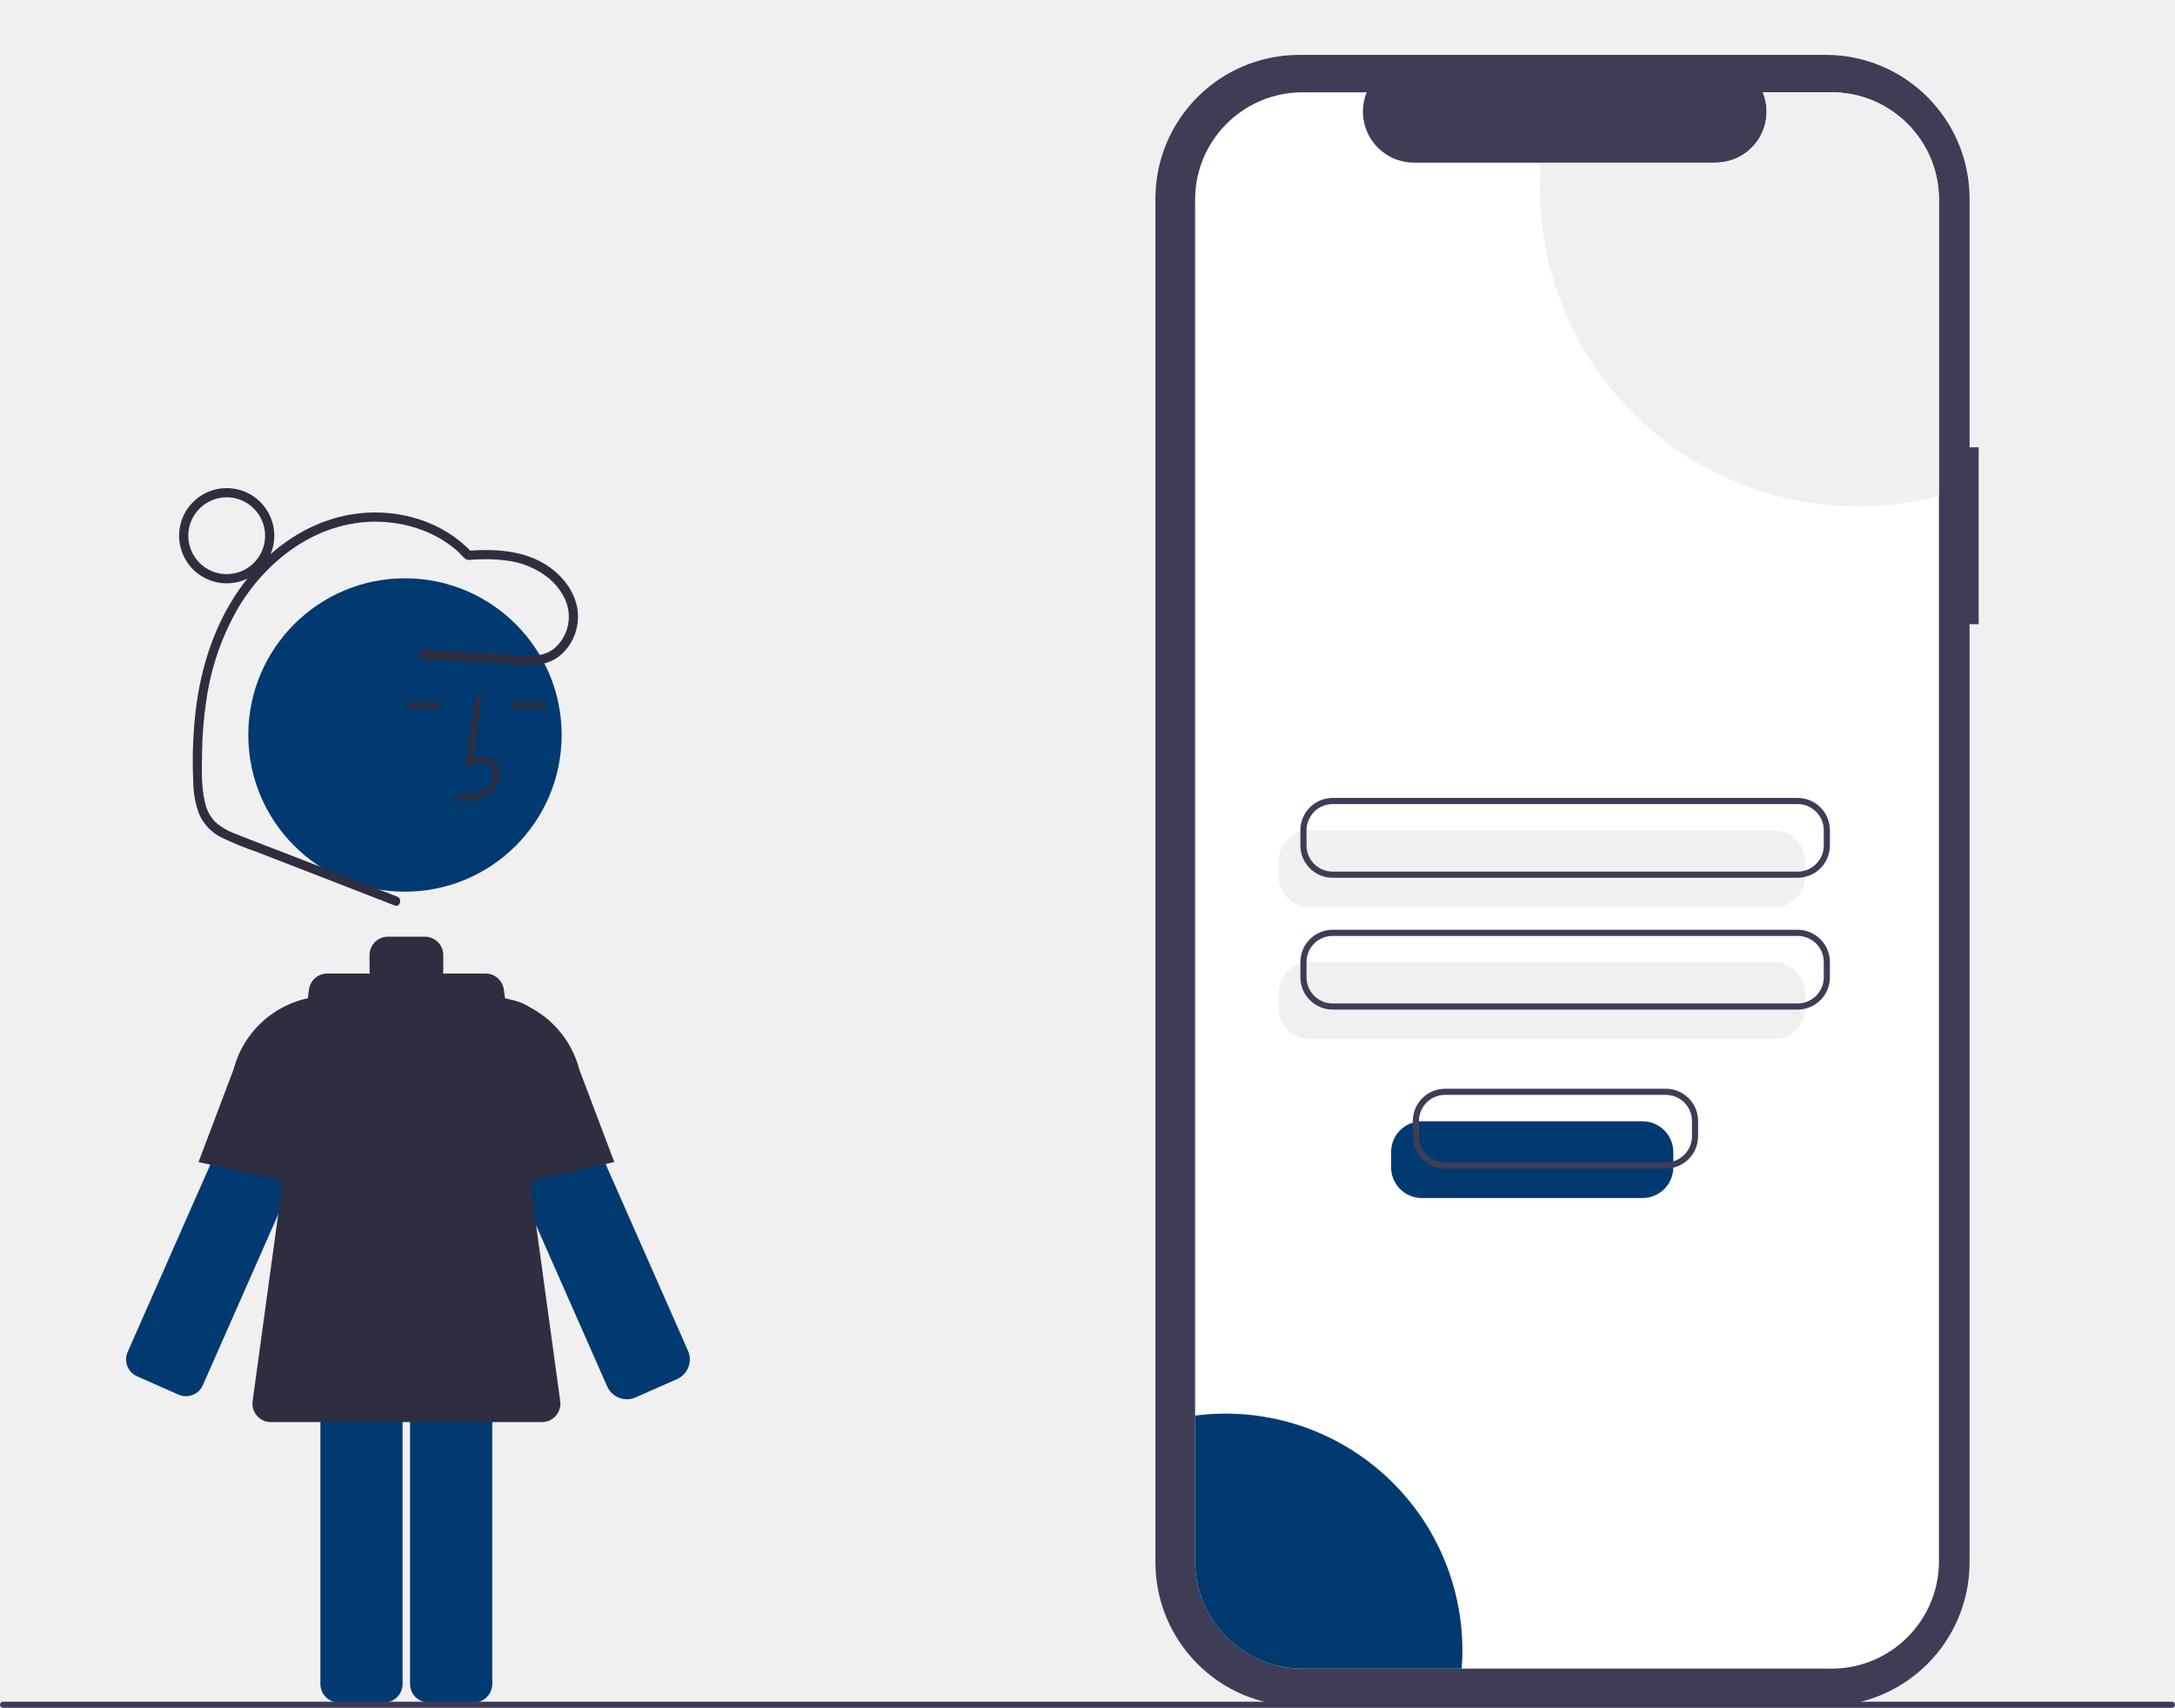
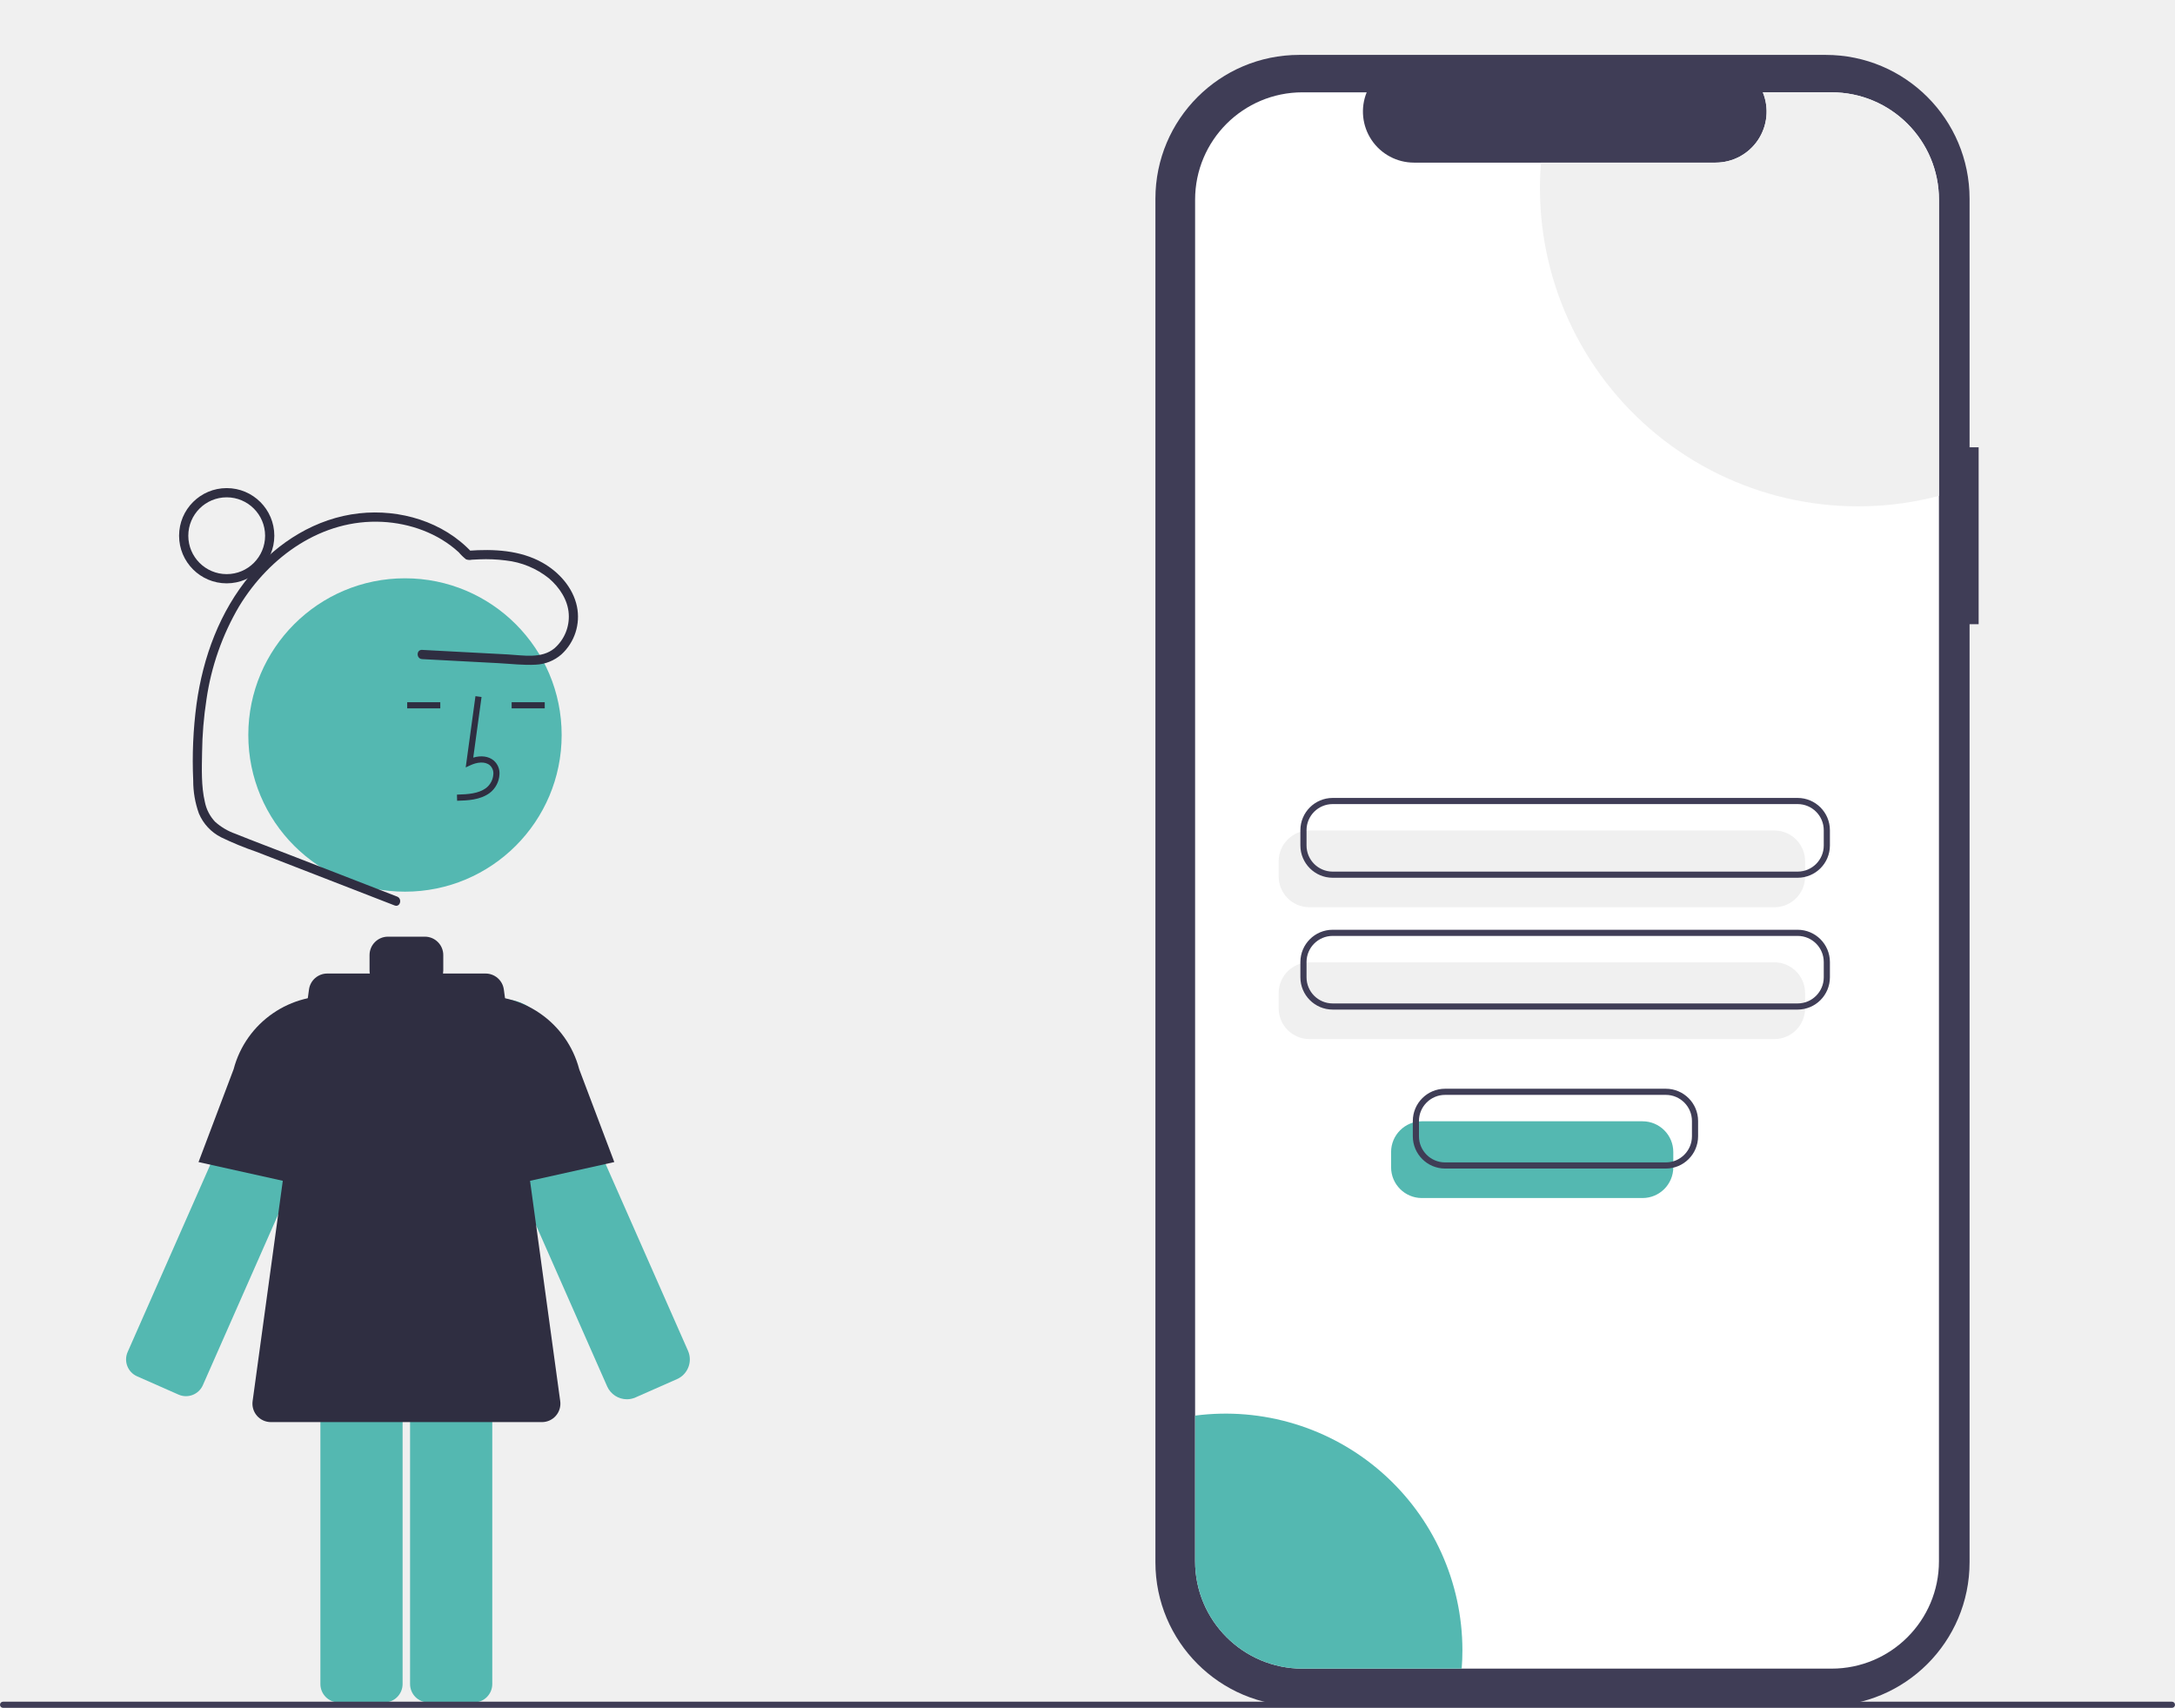
<svg xmlns="http://www.w3.org/2000/svg" data-name="Layer 1" width="708" height="555.867" viewBox="0 0 708 555.867">
-   <path id="b10fb2cf-c586-4c5f-9fbf-e678f5ffa3db-836" data-name="Path 133" d="M890.465,679.515a211.722,211.722,0,0,1-46.196,37.27c-.392.241-.79.467-1.189.7l-27.639-24.463c.29-.27.612-.572.958-.905C836.992,672.563,939.229,535.838,946.042,502.544,945.572,505.317,952.189,614.094,890.465,679.515Z" transform="translate(-246 -172.0663)" fill="#f0f0f0" />
-   <path id="a32c10c7-75df-4179-a648-6a8d2a687209-837" data-name="Path 134" d="M849.602,721.505c-.523.125-1.054.241-1.588.348l-20.735-18.353c.405-.141.879-.309,1.42-.496,8.897-3.15,35.394-12.66,61.764-23.492,28.334-11.644,56.533-24.8,62.598-33.227C951.76,648.244,911.686,707.622,849.602,721.505Z" transform="translate(-246 -172.0663)" fill="#f0f0f0" />
+   <path id="b10fb2cf-c586-4c5f-9fbf-e678f5ffa3db-312" data-name="Path 133" d="M890.465,679.515a211.722,211.722,0,0,1-46.196,37.27c-.392.241-.79.467-1.189.7l-27.639-24.463c.29-.27.612-.572.958-.905C836.992,672.563,939.229,535.838,946.042,502.544,945.572,505.317,952.189,614.094,890.465,679.515Z" transform="translate(-246 -172.0663)" fill="#f0f0f0" />
+   <path id="a32c10c7-75df-4179-a648-6a8d2a687209-313" data-name="Path 134" d="M849.602,721.505c-.523.125-1.054.241-1.588.348l-20.735-18.353c.405-.141.879-.309,1.42-.496,8.897-3.15,35.394-12.66,61.764-23.492,28.334-11.644,56.533-24.8,62.598-33.227C951.76,648.244,911.686,707.622,849.602,721.505Z" transform="translate(-246 -172.0663)" fill="#f0f0f0" />
  <path d="M890.082,317.646h-2.953V236.753a46.819,46.819,0,0,0-46.819-46.819H668.926a46.819,46.819,0,0,0-46.819,46.819v443.789a46.819,46.819,0,0,0,46.819,46.819H840.31a46.819,46.819,0,0,0,46.819-46.819V375.228h2.953Z" transform="translate(-246 -172.0663)" fill="#3f3d56" />
  <path d="M877.163,237.074V680.217a34.957,34.957,0,0,1-34.969,34.957H669.984a34.954,34.954,0,0,1-34.957-34.957V237.074a34.954,34.954,0,0,1,34.957-34.957h20.898a16.619,16.619,0,0,0,15.383,22.88h98.181a16.601,16.601,0,0,0,15.384-22.88H842.193A34.957,34.957,0,0,1,877.163,237.074Z" transform="translate(-246 -172.0663)" fill="#fff" />
  <path d="M823.595,467.355H672.228a10.011,10.011,0,0,1-10-10v-4.978a10.011,10.011,0,0,1,10-10h151.367a10.011,10.011,0,0,1,10,10v4.978A10.011,10.011,0,0,1,823.595,467.355Z" transform="translate(-246 -172.0663)" fill="#f0f0f0" />
  <path d="M823.595,510.262H672.228a10.011,10.011,0,0,1-10-10v-4.978a10.011,10.011,0,0,1,10-10h151.367a10.011,10.011,0,0,1,10,10v4.978A10.011,10.011,0,0,1,823.595,510.262Z" transform="translate(-246 -172.0663)" fill="#f0f0f0" />
  <path d="M831.166,457.759H679.8a10.512,10.512,0,0,1-10.5-10.5v-4.978a10.512,10.512,0,0,1,10.5-10.5h151.367a10.512,10.512,0,0,1,10.5,10.5v4.978A10.512,10.512,0,0,1,831.166,457.759Zm-151.367-23.978a8.51,8.51,0,0,0-8.5,8.5v4.978a8.51,8.51,0,0,0,8.5,8.5h151.367a8.51,8.51,0,0,0,8.5-8.5v-4.978a8.51,8.51,0,0,0-8.5-8.5Z" transform="translate(-246 -172.0663)" fill="#3f3d56" />
  <path d="M831.166,500.666H679.8a10.512,10.512,0,0,1-10.5-10.5V485.189a10.512,10.512,0,0,1,10.5-10.5h151.367a10.512,10.512,0,0,1,10.5,10.5v4.978A10.512,10.512,0,0,1,831.166,500.666ZM679.8,476.689a8.51,8.51,0,0,0-8.5,8.5v4.978a8.51,8.51,0,0,0,8.5,8.5h151.367a8.51,8.51,0,0,0,8.5-8.5V485.189a8.51,8.51,0,0,0-8.5-8.5Z" transform="translate(-246 -172.0663)" fill="#3f3d56" />
  <path d="M877.163,237.074V333.464A103.539,103.539,0,0,1,747.28,233.389q0-4.24.341-8.392h56.826a16.601,16.601,0,0,0,15.384-22.88H842.193A34.957,34.957,0,0,1,877.163,237.074Z" transform="translate(-246 -172.0663)" fill="#f0f0f0" />
-   <path d="M722.041,709.154c0,2.032-.076,4.038-.24,6.02H669.984a34.954,34.954,0,0,1-34.957-34.957v-47.4a77.073,77.073,0,0,1,87.013,76.337Z" transform="translate(-246 -172.0663)" fill="#003a70" />
-   <path d="M304.121,625.985a6.007,6.007,0,0,0,7.911-3.067l46.679-105.794a13.379,13.379,0,0,0-17.077-17.876h-0a13.199,13.199,0,0,0-6.75,5.78,13.649,13.649,0,0,0-.654,1.293l-46.679,105.794a6,6,0,0,0,3.067,7.912Z" transform="translate(-246 -172.0663)" fill="#003a70" />
+   <path d="M722.041,709.154c0,2.032-.076,4.038-.24,6.02H669.984a34.954,34.954,0,0,1-34.957-34.957v-47.4a77.073,77.073,0,0,1,87.013,76.337Z" transform="translate(-246 -172.0663)" fill="#54b8b1" />
+   <path d="M304.121,625.985a6.007,6.007,0,0,0,7.911-3.067l46.679-105.794a13.379,13.379,0,0,0-17.077-17.876h-0a13.199,13.199,0,0,0-6.75,5.78,13.649,13.649,0,0,0-.654,1.293l-46.679,105.794a6,6,0,0,0,3.067,7.912Z" transform="translate(-246 -172.0663)" fill="#54b8b1" />
  <path d="M356.795,560.557l-46.172-10.261,11.428-30.232a31.95,31.95,0,0,1,34.299-23.628l.445.049Z" transform="translate(-246 -172.0663)" fill="#2f2e41" />
-   <path d="M450.055,627.498a7.028,7.028,0,0,1-6.412-4.177L396.964,517.527a14.381,14.381,0,0,1,25.609-12.997v-0a14.618,14.618,0,0,1,.703,1.388l46.679,105.794a7,7,0,0,1-3.579,9.23l-13.961,6.16-.007-.016A6.944,6.944,0,0,1,450.055,627.498Z" transform="translate(-246 -172.0663)" fill="#003a70" />
-   <path d="M385.485,591.169a6.007,6.007,0,0,0-6,6V720.183a6.007,6.007,0,0,0,6,6H400.245a6.007,6.007,0,0,0,6-6V597.169a6.007,6.007,0,0,0-6-6Z" transform="translate(-246 -172.0663)" fill="#003a70" />
-   <path d="M356.293,591.169a6.007,6.007,0,0,0-6,6V720.183a6.007,6.007,0,0,0,6,6h14.76a6.007,6.007,0,0,0,6-6V597.169a6.007,6.007,0,0,0-6-6Z" transform="translate(-246 -172.0663)" fill="#003a70" />
-   <circle cx="131.828" cy="239.224" r="51" fill="#003a70" />
+   <path d="M450.055,627.498a7.028,7.028,0,0,1-6.412-4.177L396.964,517.527a14.381,14.381,0,0,1,25.609-12.997v-0a14.618,14.618,0,0,1,.703,1.388l46.679,105.794a7,7,0,0,1-3.579,9.23l-13.961,6.16-.007-.016A6.944,6.944,0,0,1,450.055,627.498Z" transform="translate(-246 -172.0663)" fill="#54b8b1" />
+   <path d="M385.485,591.169a6.007,6.007,0,0,0-6,6V720.183a6.007,6.007,0,0,0,6,6H400.245a6.007,6.007,0,0,0,6-6V597.169a6.007,6.007,0,0,0-6-6Z" transform="translate(-246 -172.0663)" fill="#54b8b1" />
+   <path d="M356.293,591.169a6.007,6.007,0,0,0-6,6V720.183a6.007,6.007,0,0,0,6,6h14.76a6.007,6.007,0,0,0,6-6V597.169a6.007,6.007,0,0,0-6-6Z" transform="translate(-246 -172.0663)" fill="#54b8b1" />
+   <circle cx="131.828" cy="239.224" r="51" fill="#54b8b1" />
  <path d="M394.8,432.699c3.306-.092,7.42-.207,10.59-2.522a8.133,8.133,0,0,0,3.2-6.073,5.471,5.471,0,0,0-1.86-4.493c-1.656-1.399-4.073-1.727-6.678-.961l2.699-19.726-1.981-.271L397.596,421.843l1.655-.759c1.918-.88,4.552-1.328,6.188.055a3.515,3.515,0,0,1,1.153,2.896,6.147,6.147,0,0,1-2.381,4.528c-2.467,1.802-5.746,2.034-9.466,2.138Z" transform="translate(-246 -172.0663)" fill="#2f2e41" />
  <rect x="166.55" y="228.559" width="10.772" height="2" fill="#2f2e41" />
  <rect x="132.55" y="228.559" width="10.772" height="2" fill="#2f2e41" />
  <path d="M428.362,628.119l-18.356-134a6,6,0,0,0-5.945-5.186H390.205a6.025,6.025,0,0,0,.09-1v-5a6,6,0,0,0-6-6h-12a6,6,0,0,0-6,6v5a6.025,6.025,0,0,0,.09,1H352.53a6,6,0,0,0-5.945,5.186l-18.356,134a6,6,0,0,0,5.944,6.814h88.244A6,6,0,0,0,428.362,628.119Z" transform="translate(-246 -172.0663)" fill="#2f2e41" />
  <path d="M399.795,560.557V496.486l.445-.049a31.961,31.961,0,0,1,34.315,23.68l11.411,30.18Z" transform="translate(-246 -172.0663)" fill="#2f2e41" />
  <path d="M375.26,463.882l-35.275-13.692c-5.768-2.239-11.569-4.41-17.307-6.726a19.726,19.726,0,0,1-6.662-3.926,13.09,13.09,0,0,1-3.321-6.427c-1.223-5.171-1.002-10.825-.915-16.102a122.699,122.699,0,0,1,1.422-17.241,83.286,83.286,0,0,1,10.65-30.38c9.893-16.232,26.937-28.444,46.543-27.469,9.077.451,18.206,3.708,24.949,9.914a15.751,15.751,0,0,0,2.355,2.282,3.268,3.268,0,0,0,1.876.126q1.234-.079,2.471-.121a51.043,51.043,0,0,1,8.566.359,27.121,27.121,0,0,1,14.13,5.867c3.37,2.899,6.112,6.992,6.395,11.54a13.66,13.66,0,0,1-4.614,11.151c-4.209,3.547-10.213,2.3-15.261,2.033l-18.494-.98-9.37-.496c-1.929-.102-1.924,2.898,0,3l24.905,1.319c4.002.212,8.127.732,12.132.492a13.574,13.574,0,0,0,8.333-3.352,16.628,16.628,0,0,0,5.037-15.601c-1.284-6.138-5.852-11.215-11.207-14.235-7.286-4.11-15.988-4.504-24.141-3.896l1.061.439c-9.222-9.898-23.349-14.077-36.61-12.615-14.002,1.544-26.456,9.356-35.404,20.038-9.976,11.909-15.413,26.76-17.527,42.03a139.839,139.839,0,0,0-1.082,24.88,31.35,31.35,0,0,0,1.852,10.751,15.39,15.39,0,0,0,7.225,7.746,103.398,103.398,0,0,0,11.468,4.711L342.436,454.344l25.528,9.909,6.498,2.522c1.801.699,2.581-2.201.798-2.893Z" transform="translate(-246 -172.0663)" fill="#2f2e41" />
  <path d="M319.795,361.934a15.5,15.5,0,1,1,15.5-15.5A15.517,15.517,0,0,1,319.795,361.934Zm0-28a12.5,12.5,0,1,0,12.5,12.5A12.514,12.514,0,0,0,319.795,333.934Z" transform="translate(-246 -172.0663)" fill="#2f2e41" />
  <rect x="528.177" y="440.815" width="42.237" height="42.237" transform="translate(147.6141 -410.7547) rotate(37.40978)" fill="#f0f0f0" />
  <path d="M389.295,228.934a33.949,33.949,0,0,1,27.277,13.702l19.59-25.614-58.779-44.956-44.956,58.779,25.333,19.376A34.003,34.003,0,0,1,389.295,228.934Z" transform="translate(-246 -172.0663)" fill="#f0f0f0" />
  <path d="M953,727.934H247a1,1,0,0,1,0-2H953a1,1,0,0,1,0,2Z" transform="translate(-246 -172.0663)" fill="#3f3d56" />
-   <path d="M780.687,562.003H708.825a10.011,10.011,0,0,1-10-10v-4.978a10.011,10.011,0,0,1,10-10h71.862a10.011,10.011,0,0,1,10,10v4.978A10.011,10.011,0,0,1,780.687,562.003Z" transform="translate(-246 -172.0663)" fill="#003a70" />
+   <path d="M780.687,562.003H708.825a10.011,10.011,0,0,1-10-10v-4.978a10.011,10.011,0,0,1,10-10h71.862a10.011,10.011,0,0,1,10,10v4.978A10.011,10.011,0,0,1,780.687,562.003Z" transform="translate(-246 -172.0663)" fill="#54b8b1" />
  <path d="M788.259,552.407H716.397a10.512,10.512,0,0,1-10.5-10.5v-4.978a10.512,10.512,0,0,1,10.5-10.5h71.862a10.512,10.512,0,0,1,10.5,10.5v4.978A10.512,10.512,0,0,1,788.259,552.407Zm-71.862-23.978a8.51,8.51,0,0,0-8.5,8.5v4.978a8.51,8.51,0,0,0,8.5,8.5h71.862a8.51,8.51,0,0,0,8.5-8.5v-4.978a8.51,8.51,0,0,0-8.5-8.5Z" transform="translate(-246 -172.0663)" fill="#3f3d56" />
</svg>
